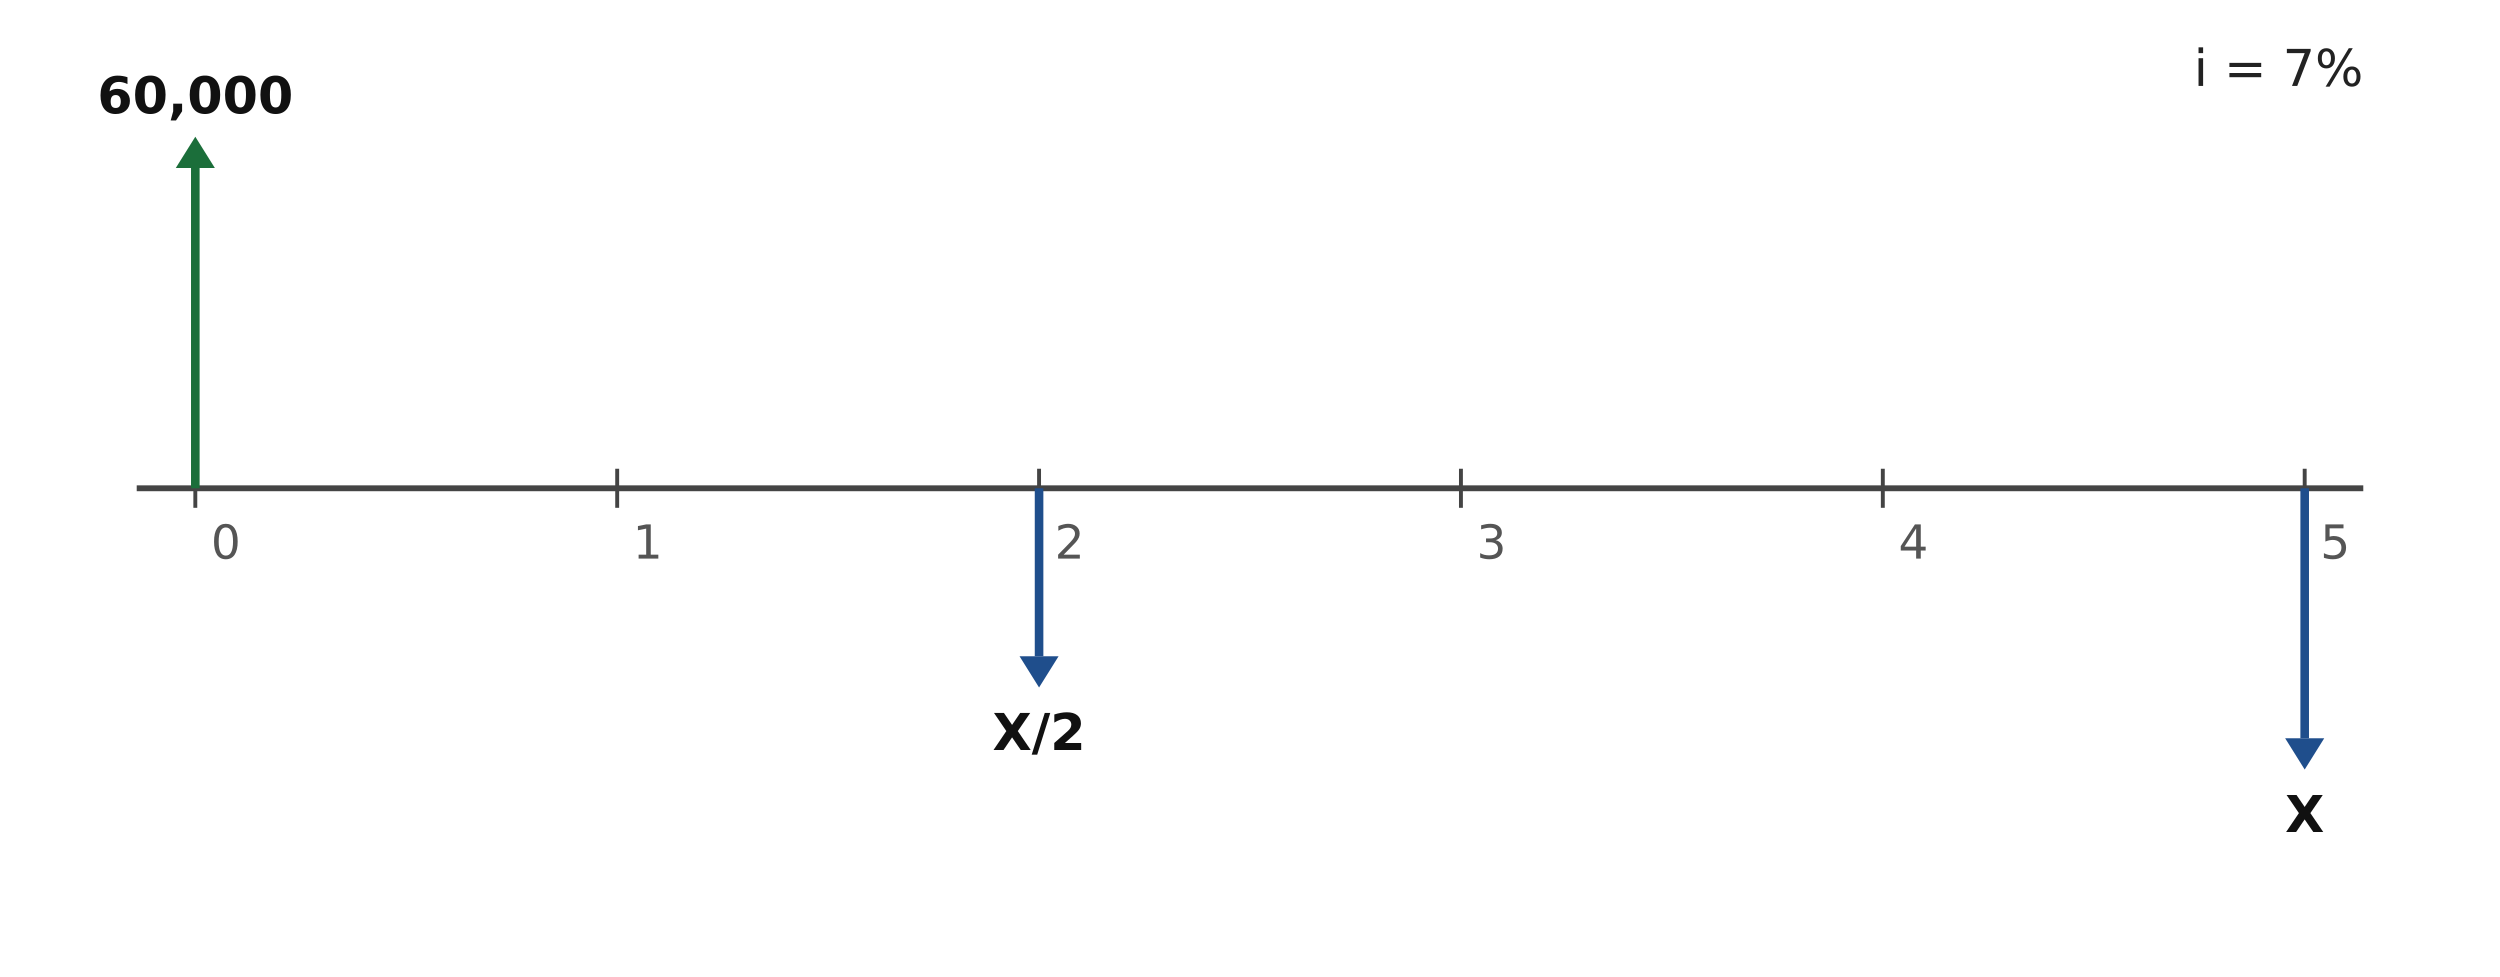
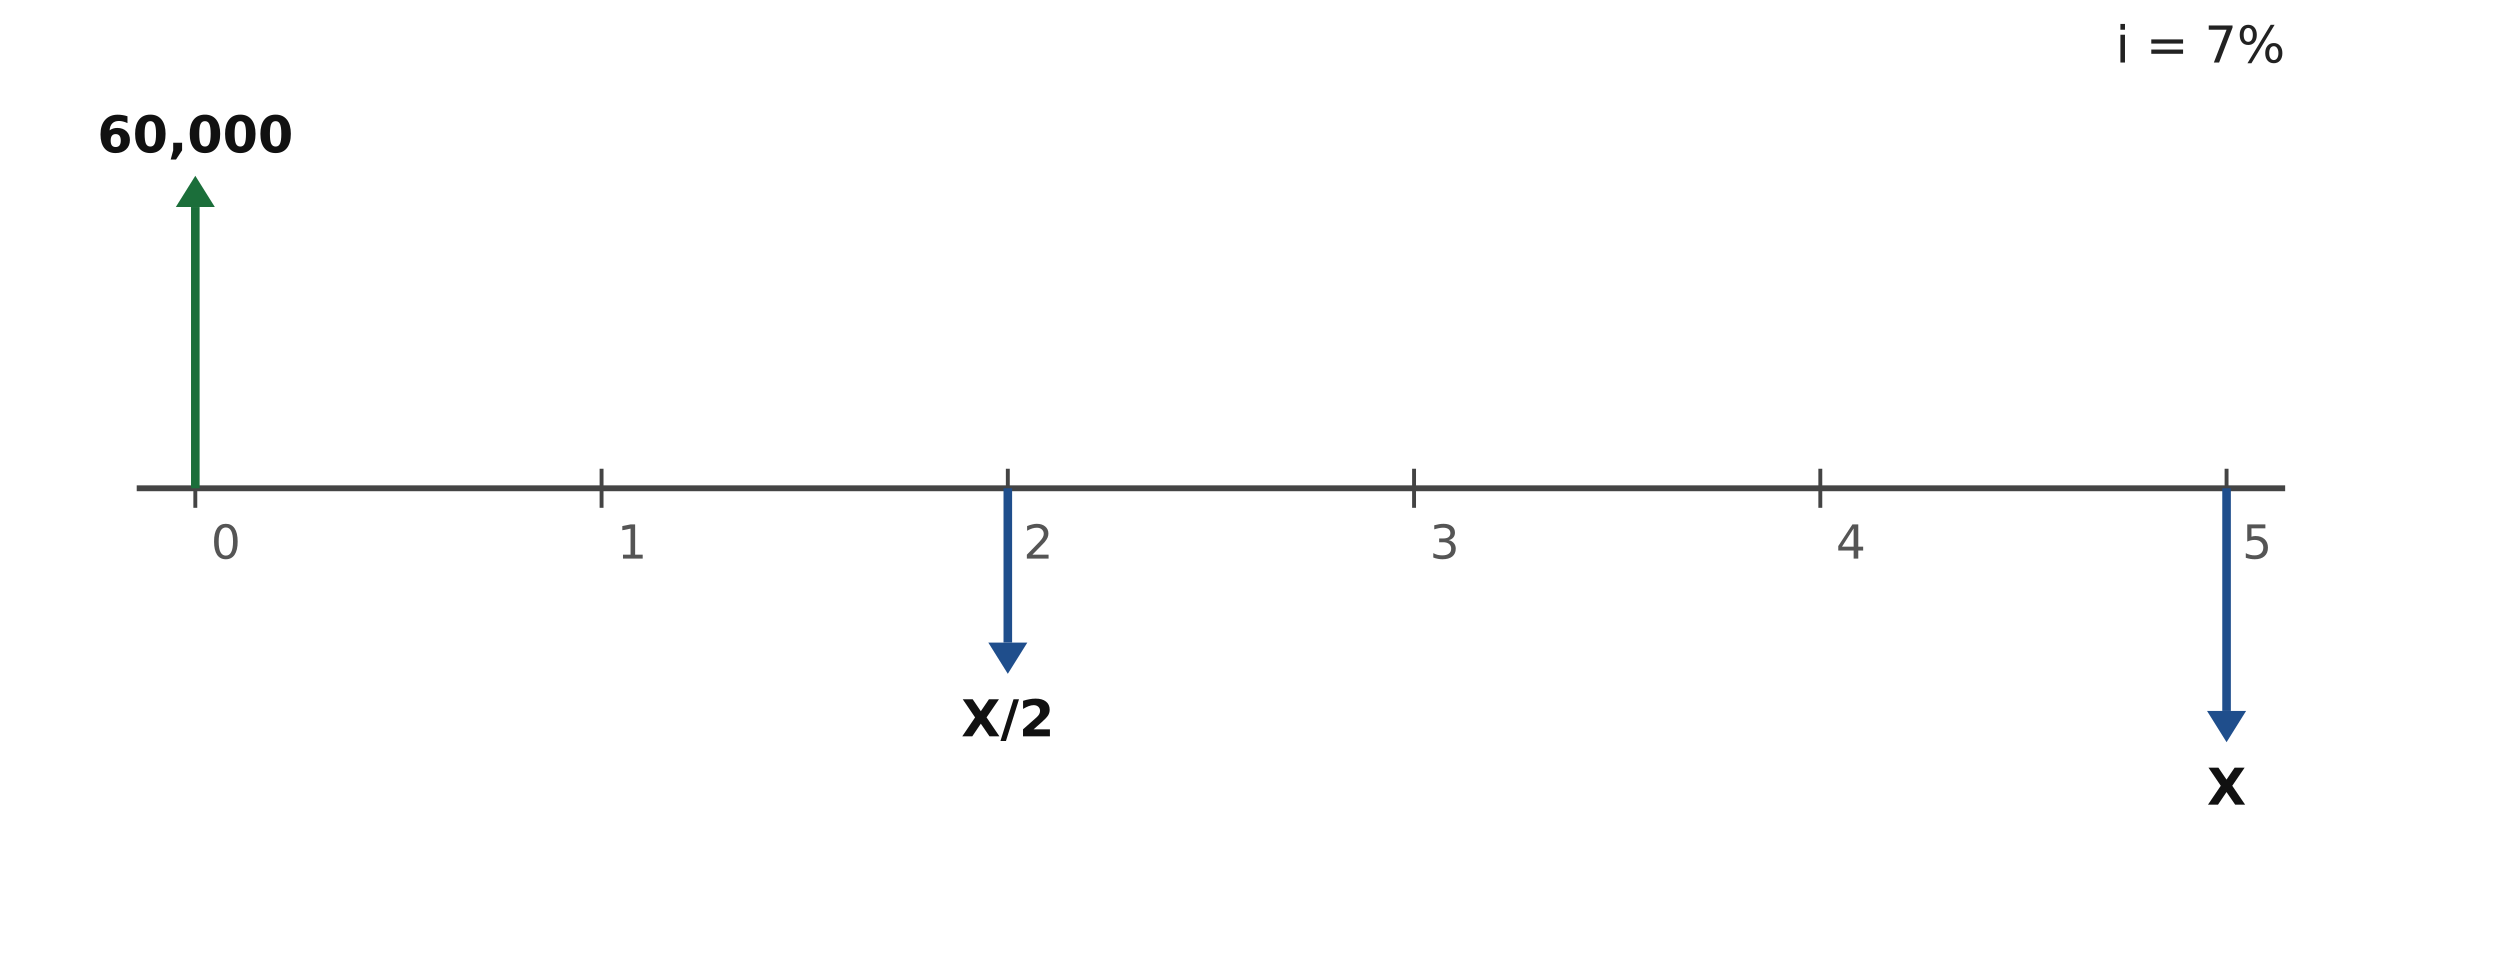
<svg xmlns="http://www.w3.org/2000/svg" viewBox="0 0 640 250" width="640" height="250" font-family="DejaVu Sans, Arial, sans-serif" font-size="13">
-   <line x1="35" y1="125" x2="605" y2="125" stroke="#444" stroke-width="1.5" />
+   <line x1="35" y1="125" x2="585" y2="125" stroke="#444" stroke-width="1.5" />
  <line x1="50.0" y1="120" x2="50.0" y2="130" stroke="#444" />
  <text x="54.0" y="143" fill="#555" font-size="12">0</text>
-   <line x1="158.0" y1="120" x2="158.0" y2="130" stroke="#444" />
-   <text x="162.0" y="143" fill="#555" font-size="12">1</text>
-   <line x1="266.0" y1="120" x2="266.0" y2="130" stroke="#444" />
-   <text x="270.0" y="143" fill="#555" font-size="12">2</text>
-   <line x1="374.0" y1="120" x2="374.0" y2="130" stroke="#444" />
-   <text x="378.0" y="143" fill="#555" font-size="12">3</text>
-   <line x1="482.0" y1="120" x2="482.0" y2="130" stroke="#444" />
-   <text x="486.0" y="143" fill="#555" font-size="12">4</text>
-   <line x1="590.0" y1="120" x2="590.0" y2="130" stroke="#444" />
-   <text x="594.0" y="143" fill="#555" font-size="12">5</text>
-   <text x="605" y="22" text-anchor="end" fill="#222">i = 7%</text>
-   <line x1="50.0" y1="125" x2="50.0" y2="43.0" stroke="#1b6e3a" stroke-width="2.2" />
-   <path d="M45.0 43.0 L55.0 43.0 L50.0 35.0 Z" fill="#1b6e3a" />
-   <text x="50.0" y="29.0" text-anchor="middle" fill="#111" font-weight="bold">60,000</text>
-   <line x1="266.0" y1="125" x2="266.0" y2="168.0" stroke="#1f4e8c" stroke-width="2.2" />
-   <path d="M261.0 168.0 L271.0 168.0 L266.0 176.0 Z" fill="#1f4e8c" />
-   <text x="266.0" y="192.0" text-anchor="middle" fill="#111" font-weight="bold">X/2</text>
-   <line x1="590.0" y1="125" x2="590.0" y2="189.0" stroke="#1f4e8c" stroke-width="2.2" />
-   <path d="M585.0 189.0 L595.0 189.0 L590.0 197.0 Z" fill="#1f4e8c" />
-   <text x="590.0" y="213.0" text-anchor="middle" fill="#111" font-weight="bold">X</text>
+   <line x1="154.0" y1="120" x2="154.0" y2="130" stroke="#444" />
+   <text x="158.0" y="143" fill="#555" font-size="12">1</text>
+   <line x1="258.0" y1="120" x2="258.0" y2="130" stroke="#444" />
+   <text x="262.0" y="143" fill="#555" font-size="12">2</text>
+   <line x1="362.0" y1="120" x2="362.0" y2="130" stroke="#444" />
+   <text x="366.0" y="143" fill="#555" font-size="12">3</text>
+   <line x1="466.0" y1="120" x2="466.0" y2="130" stroke="#444" />
+   <text x="470.0" y="143" fill="#555" font-size="12">4</text>
+   <line x1="570.0" y1="120" x2="570.0" y2="130" stroke="#444" />
+   <text x="574.0" y="143" fill="#555" font-size="12">5</text>
+   <text x="585" y="16" text-anchor="end" fill="#222">i = 7%</text>
+   <line x1="50.0" y1="125" x2="50.0" y2="53.0" stroke="#1b6e3a" stroke-width="2.2" />
+   <path d="M45.0 53.0 L55.0 53.0 L50.0 45.0 Z" fill="#1b6e3a" />
+   <text x="50.0" y="39.0" text-anchor="middle" fill="#111" font-weight="bold">60,000</text>
+   <line x1="258.0" y1="125" x2="258.0" y2="164.5" stroke="#1f4e8c" stroke-width="2.2" />
+   <path d="M253.0 164.5 L263.0 164.5 L258.0 172.5 Z" fill="#1f4e8c" />
+   <text x="258.0" y="188.5" text-anchor="middle" fill="#111" font-weight="bold">X/2</text>
+   <line x1="570.0" y1="125" x2="570.0" y2="182.0" stroke="#1f4e8c" stroke-width="2.2" />
+   <path d="M565.0 182.0 L575.0 182.0 L570.0 190.0 Z" fill="#1f4e8c" />
+   <text x="570.0" y="206.0" text-anchor="middle" fill="#111" font-weight="bold">X</text>
</svg>
